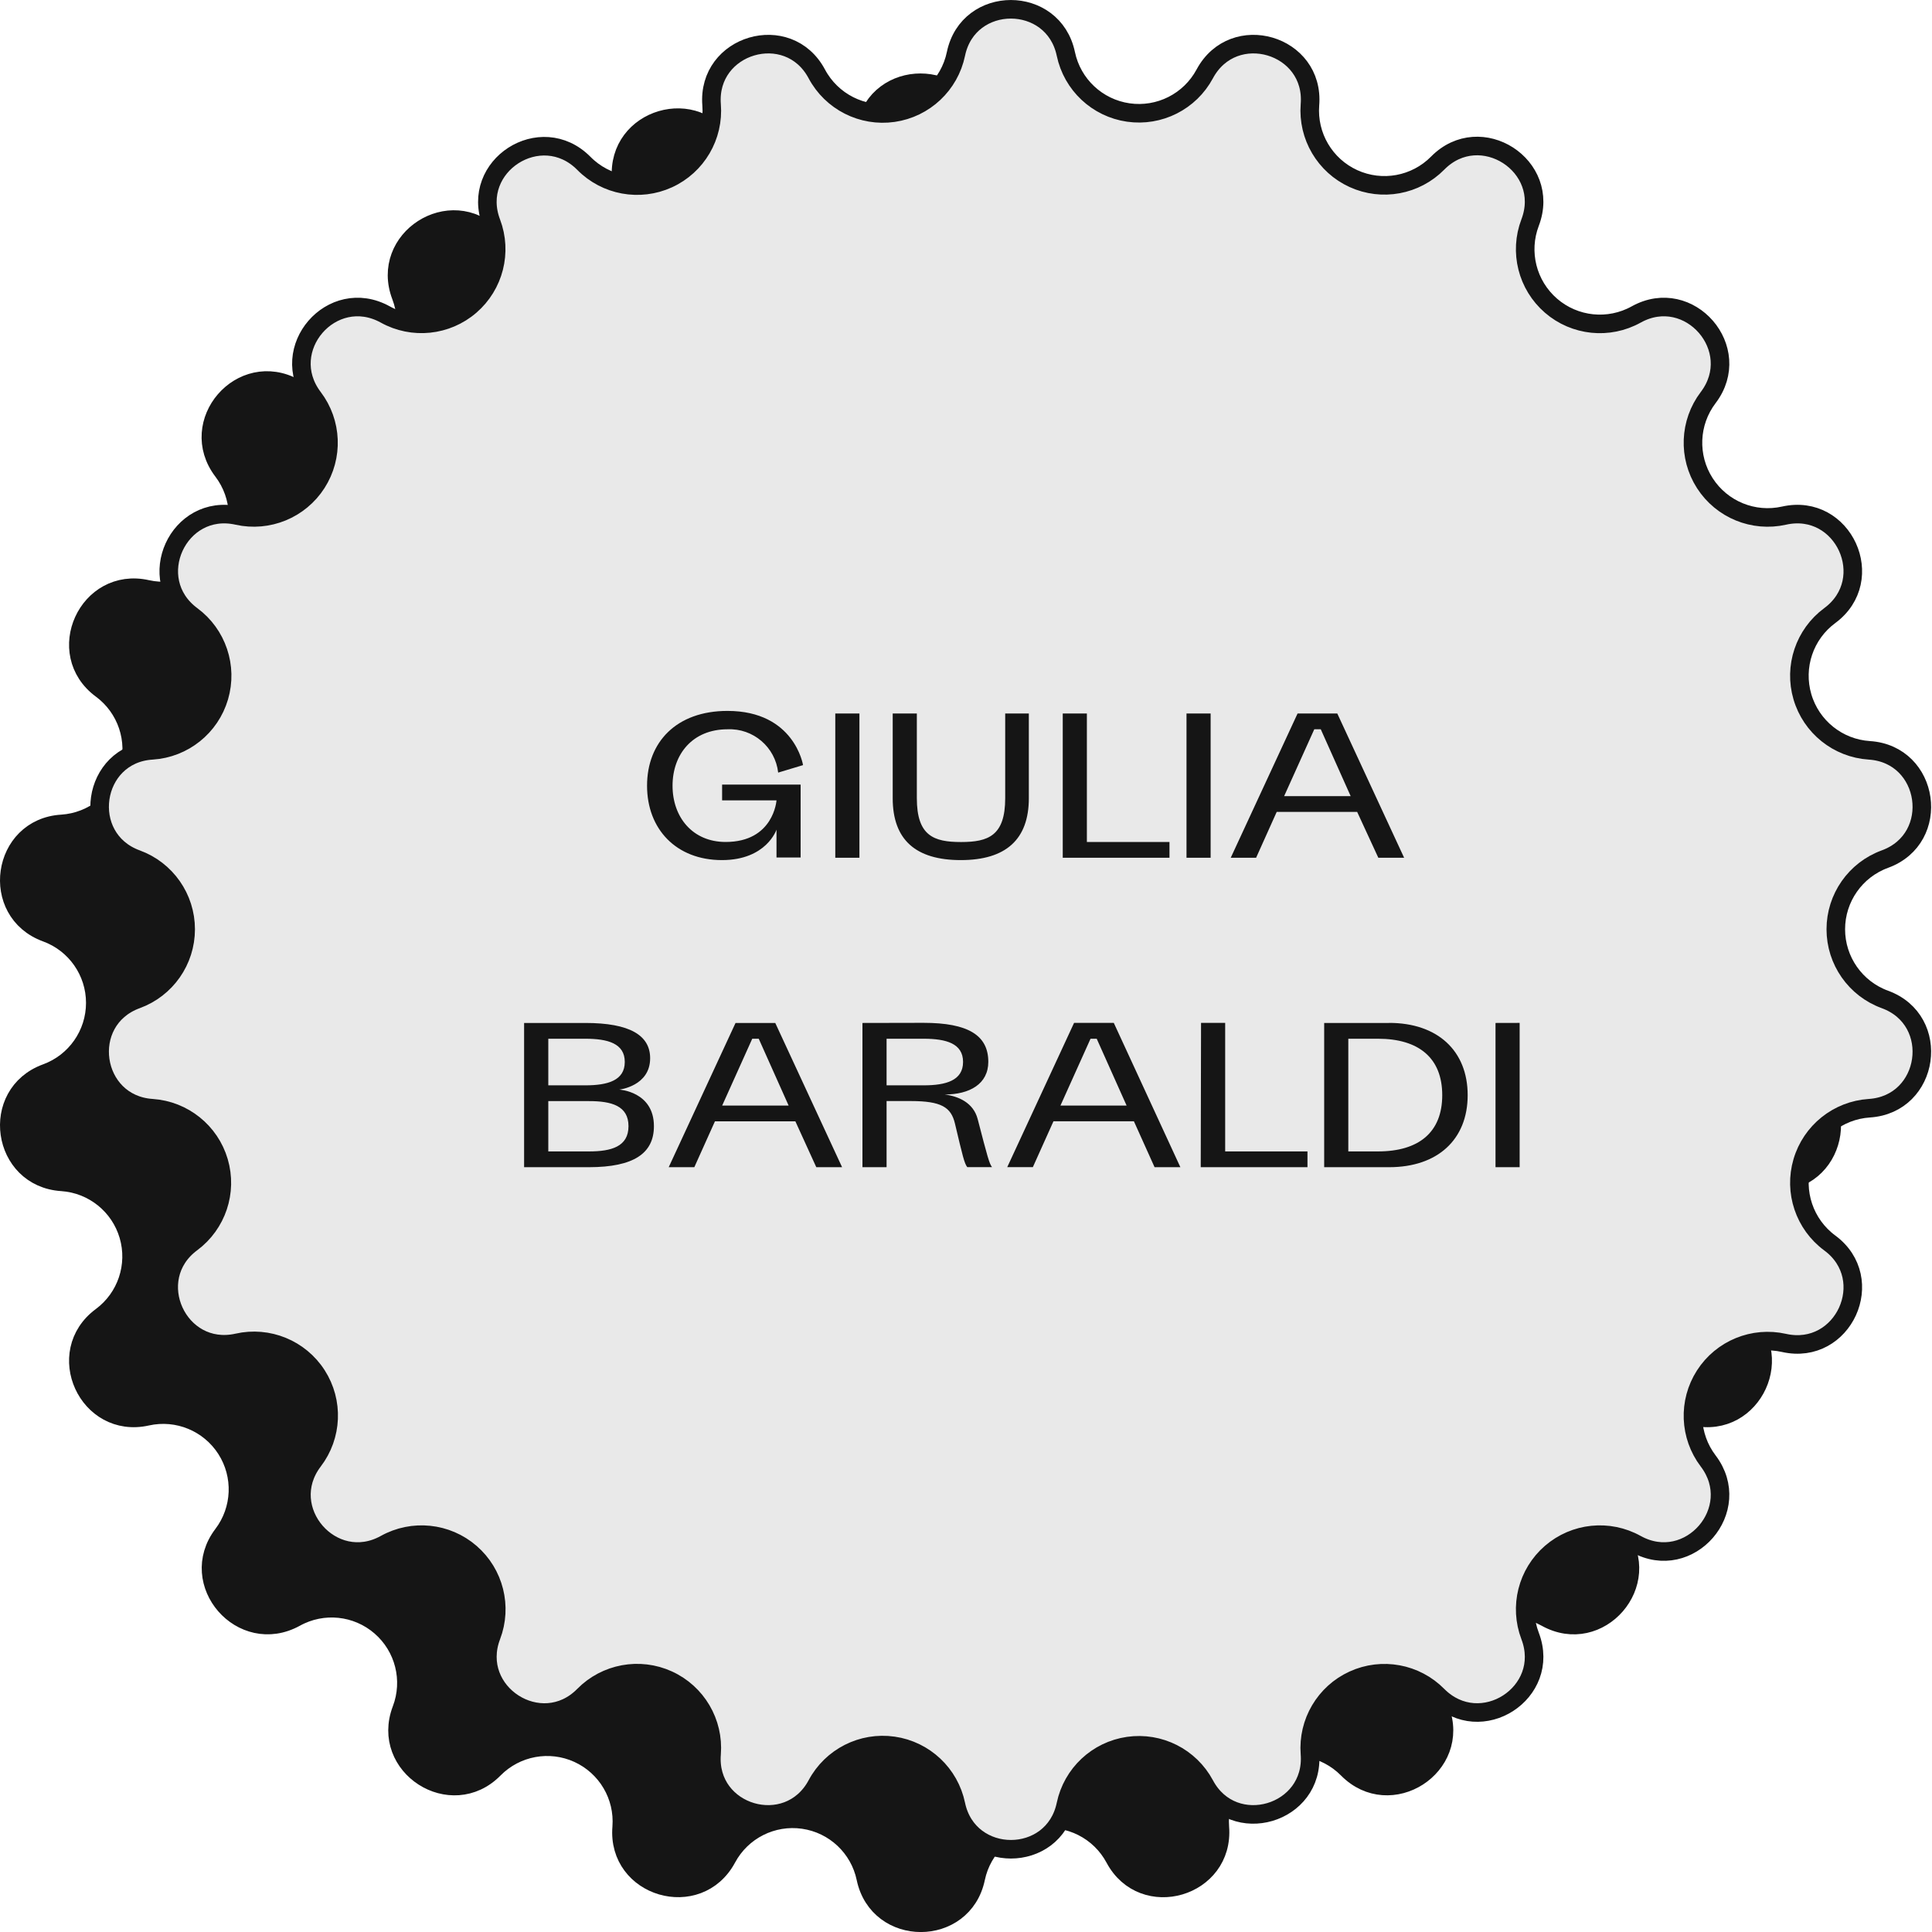
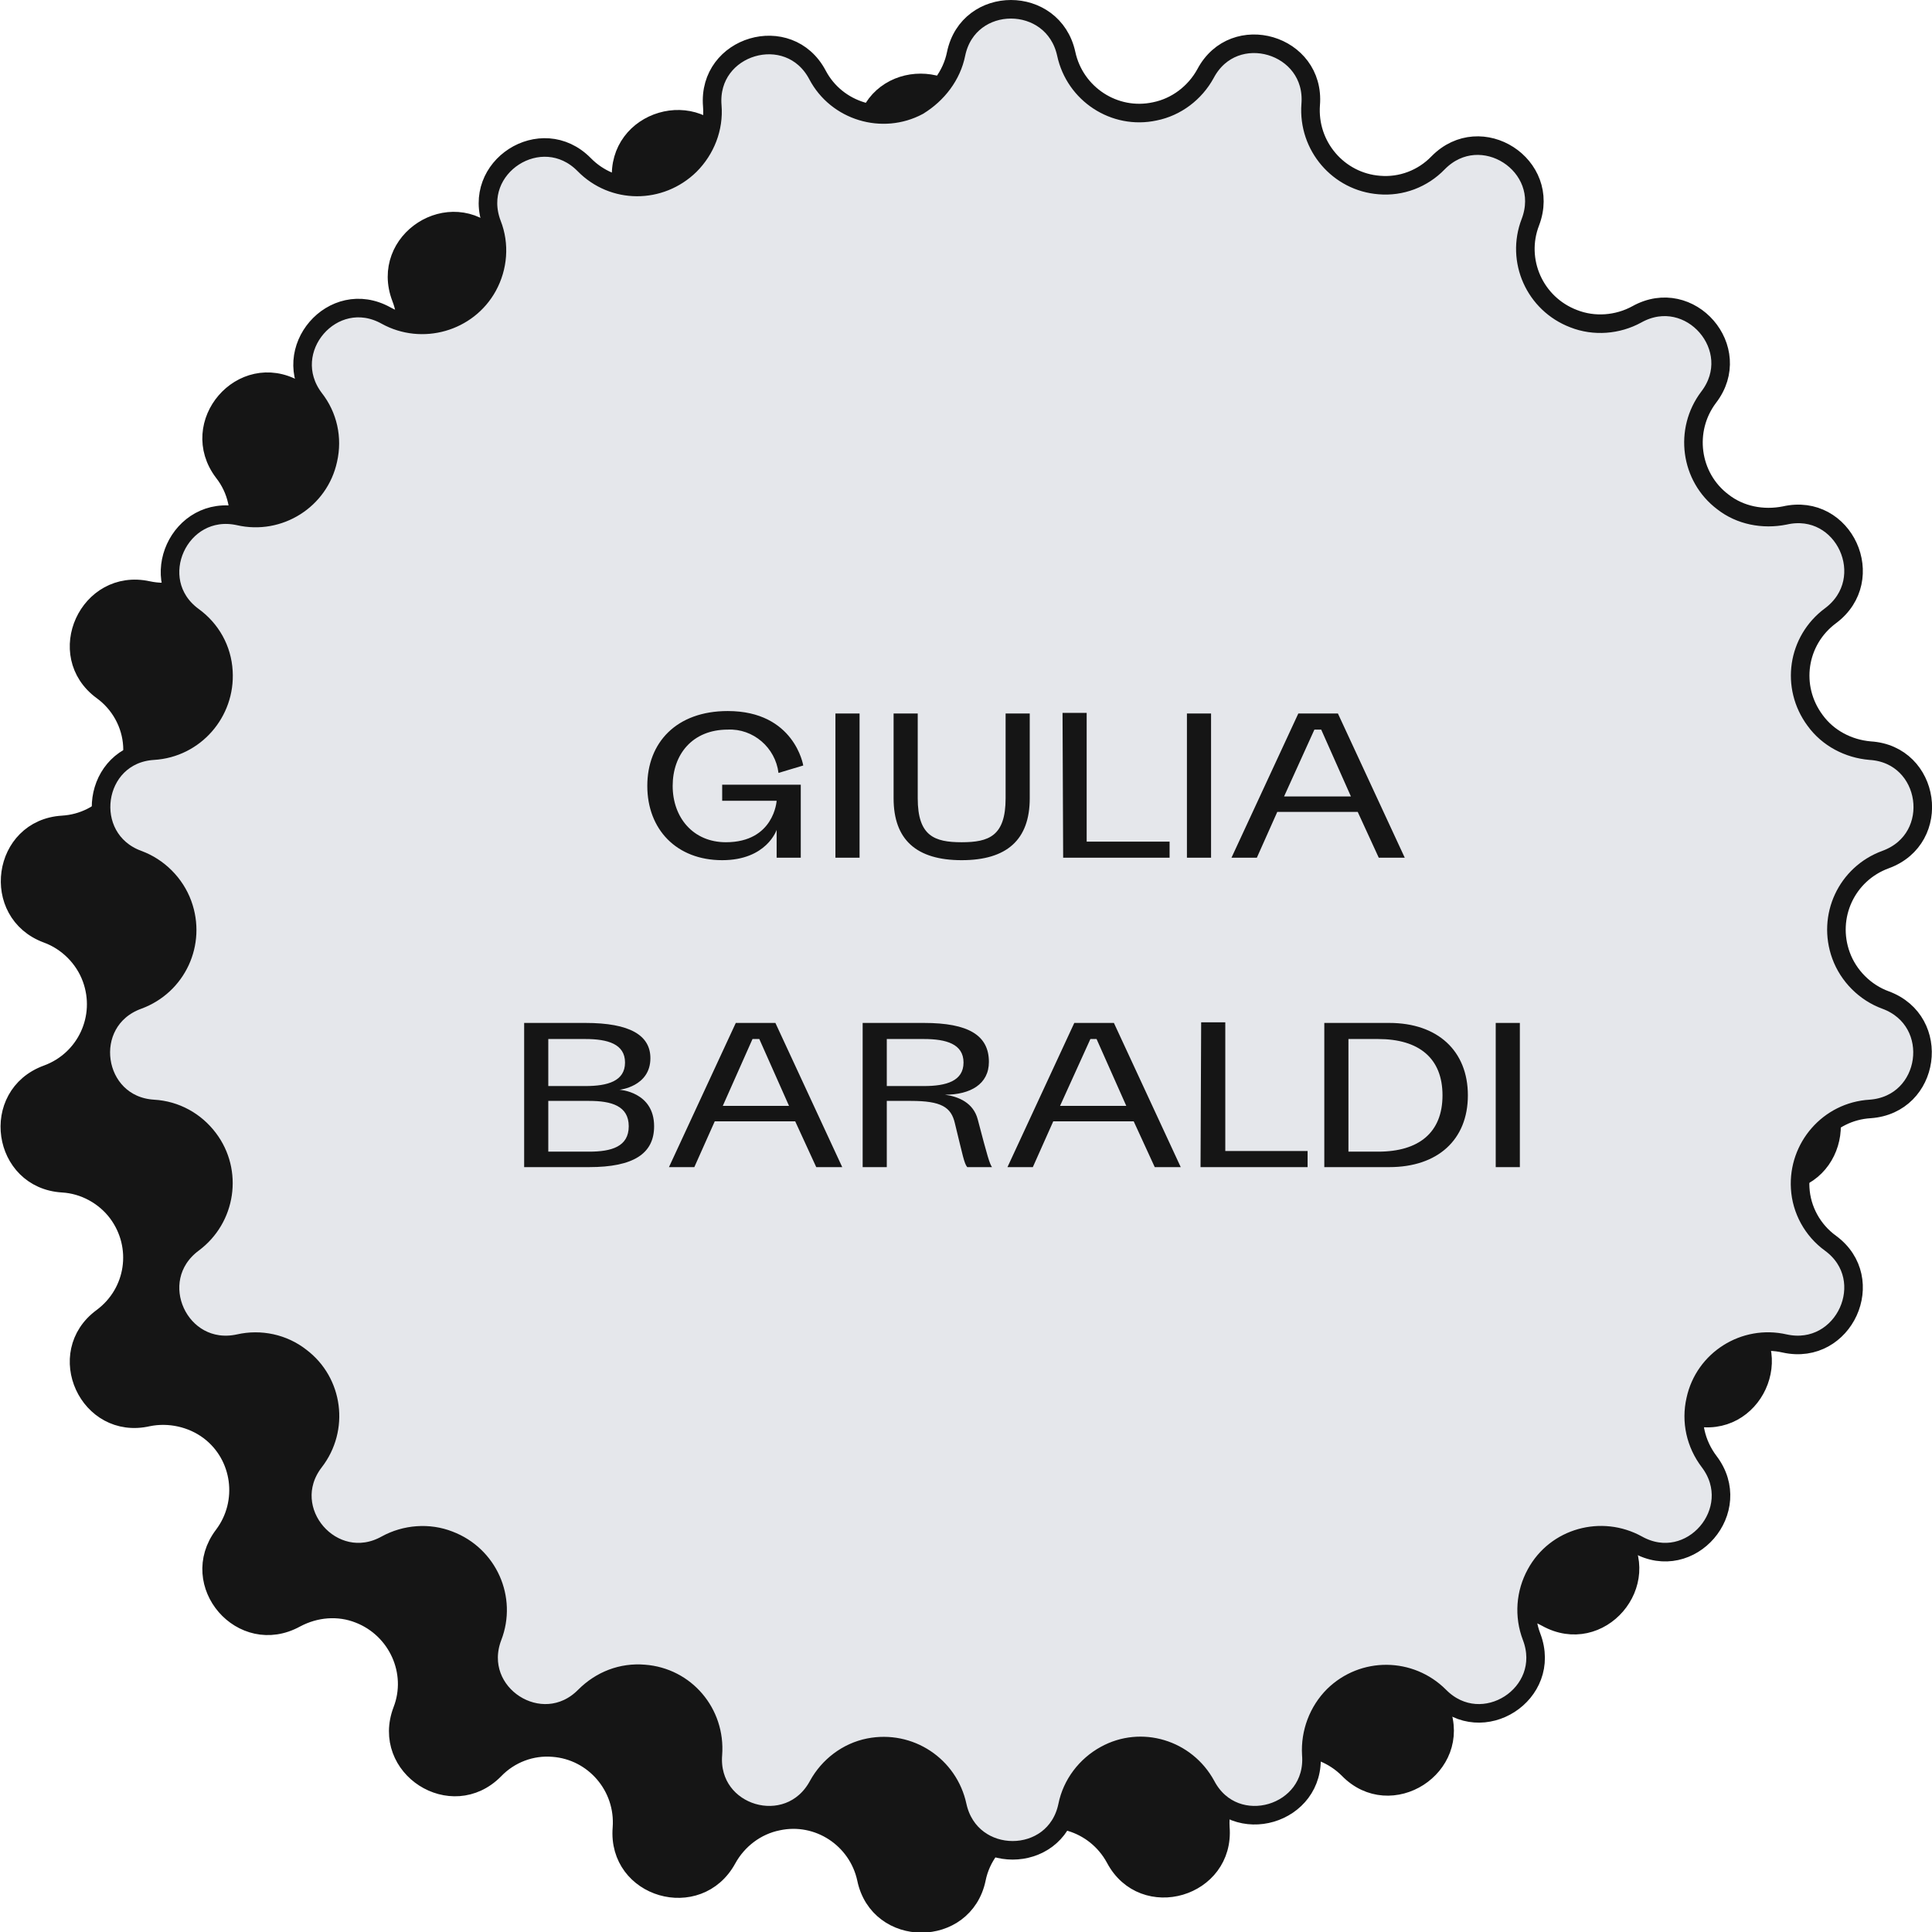
- <svg xmlns="http://www.w3.org/2000/svg" id="Livello_1" data-name="Livello 1" viewBox="0 0 312.13 312.23">
+ <svg xmlns="http://www.w3.org/2000/svg" version="1.1" id="Livello_1" x="0px" y="0px" viewBox="0 0 312.1 312.2" style="enable-background:new 0 0 312.1 312.2;" xml:space="preserve">
+   <style type="text/css">
+ 	.st0{fill:#151515;stroke:#151515;stroke-width:3;}
+ 	.st1{fill:#E5E7EB;stroke:#151515;stroke-width:3;}
+ 	.st2{fill:#151515;}
+ </style>
  <g>
-     <path d="M139.88,20.58c2-9.61,15.74-9.61,17.77,0a12.07,12.07,0,0,0,22.45,3.23c4.65-8.65,17.81-4.78,17,5a12.08,12.08,0,0,0,20.64,9.42c6.89-7,18.44.43,14.94,9.6A12.08,12.08,0,0,0,249.87,62.7c8.58-4.77,17.57,5.6,11.63,13.42a12.08,12.08,0,0,0,12.26,19.09c9.58-2.16,15.28,10.32,7.38,16.15a12.08,12.08,0,0,0,6.39,21.77c9.8.63,11.76,14.21,2.53,17.58a12.08,12.08,0,0,0,0,22.69c9.23,3.37,7.27,16.95-2.53,17.58a12.08,12.08,0,0,0-6.39,21.77c7.9,5.83,2.2,18.31-7.38,16.15A12.08,12.08,0,0,0,261.5,248c5.94,7.82-3.05,18.19-11.63,13.42a12.08,12.08,0,0,0-17.15,14.86c3.5,9.18-8.05,16.59-14.94,9.6a12.08,12.08,0,0,0-20.64,9.42c.77,9.8-12.39,13.66-17,5a12.07,12.07,0,0,0-22.45,3.23c-2,9.61-15.75,9.61-17.77,0a12.07,12.07,0,0,0-22.45-3.23c-4.65,8.65-17.81,4.79-17-5a12.08,12.08,0,0,0-20.64-9.42c-6.9,7-18.44-.42-14.94-9.6a12.08,12.08,0,0,0-17.15-14.86C39.08,266.18,30.09,255.81,36,248A12.08,12.08,0,0,0,23.77,228.9c-9.59,2.16-15.28-10.32-7.38-16.15A12.08,12.08,0,0,0,10,191c-9.8-.63-11.76-14.21-2.53-17.58a12.08,12.08,0,0,0,0-22.69c-9.23-3.37-7.27-17,2.53-17.58a12.08,12.08,0,0,0,6.39-21.77c-7.9-5.83-2.21-18.31,7.38-16.15A12.08,12.08,0,0,0,36,76.12c-5.94-7.82,3-18.19,11.63-13.42A12.08,12.08,0,0,0,64.81,47.84c-3.5-9.17,8-16.59,14.94-9.6a12.08,12.08,0,0,0,20.64-9.42c-.77-9.79,12.39-13.66,17-5A12.07,12.07,0,0,0,139.88,20.58Z" fill="#151515" stroke="#151515" stroke-width="3" />
-     <path d="M154.49,8.71c2-9.61,15.74-9.61,17.76,0a12.07,12.07,0,0,0,22.45,3.23c4.65-8.66,17.81-4.79,17,5a12.08,12.08,0,0,0,20.64,9.42c6.9-7,18.44.43,14.94,9.61a12.07,12.07,0,0,0,17.15,14.85c8.58-4.76,17.57,5.61,11.63,13.43a12.07,12.07,0,0,0,12.26,19.08c9.59-2.15,15.29,10.33,7.38,16.16a12.08,12.08,0,0,0,6.39,21.77c9.8.63,11.76,14.21,2.53,17.58a12.07,12.07,0,0,0,0,22.68c9.23,3.37,7.27,16.95-2.53,17.58a12.08,12.08,0,0,0-6.39,21.77c7.91,5.83,2.21,18.31-7.38,16.16a12.07,12.07,0,0,0-12.26,19.08c5.94,7.82-3.05,18.19-11.63,13.43a12.07,12.07,0,0,0-17.15,14.85c3.5,9.18-8,16.6-14.94,9.61a12.08,12.08,0,0,0-20.64,9.42c.77,9.79-12.39,13.66-17,5a12.07,12.07,0,0,0-22.45,3.23c-2,9.61-15.74,9.61-17.76,0A12.08,12.08,0,0,0,132,288.42c-4.65,8.66-17.81,4.79-17-5A12.08,12.08,0,0,0,94.35,274c-6.89,7-18.44-.43-14.94-9.61a12.07,12.07,0,0,0-17.15-14.85c-8.58,4.76-17.57-5.61-11.63-13.43A12.07,12.07,0,0,0,38.37,217c-9.58,2.15-15.28-10.33-7.38-16.16A12.08,12.08,0,0,0,24.6,179.1c-9.8-.63-11.76-14.21-2.53-17.58a12.07,12.07,0,0,0,0-22.68c-9.23-3.37-7.27-17,2.53-17.58A12.08,12.08,0,0,0,31,99.49c-7.9-5.83-2.2-18.31,7.38-16.16A12.07,12.07,0,0,0,50.63,64.25c-5.94-7.82,3-18.19,11.63-13.43A12.07,12.07,0,0,0,79.41,36c-3.5-9.18,8-16.6,14.94-9.61A12.08,12.08,0,0,0,115,16.94c-.77-9.79,12.39-13.66,17-5A12.08,12.08,0,0,0,154.49,8.71Z" fill="#e9e9e9" stroke="#151515" stroke-width="3" />
-     <path d="M129.78,123.65s-1.38-8.76-12.21-8.76c-8.28,0-13,5.07-13,12.09S109.29,139,116.67,139c7.2,0,8.82-4.92,8.82-4.92v4.5h3.9V126.8H116.7v2.55h8.79s-.45,6.72-8.22,6.72c-5.34,0-8.58-4-8.58-9.09s3.24-9.12,8.88-9.12a7.89,7.89,0,0,1,8.19,7Zm5.21-8.34v23.31h3.9V115.31Zm27.46,0V129c0,6.06-2.73,7.08-7.14,7.08s-7.14-1-7.14-7.08V115.31h-3.9V129c0,6.72,3.72,10,11,10s11-3.33,11-10V115.31Zm9.3,23.31H189v-2.55H175.65V115.31h-3.9Zm20-23.31v23.31h3.9V115.31Zm31,23.31h4.17l-10.8-23.31h-6.42l-10.8,23.31H203l3.33-7.41h13Zm-10.35-20.76h1.05l4.83,10.8H207.53ZM105.68,182c0-5.61-5.61-5.91-5.61-5.91s5-.54,5-5.07c0-3.69-3.27-5.7-10.47-5.7h-9.9v23.31h10.5C102.41,188.62,105.68,186.4,105.68,182Zm-17.07-6.6v-7.53h6c3.6,0,6.36.75,6.36,3.75s-2.76,3.78-6.36,3.78Zm0,2.55h6.6c3.6,0,6.36.75,6.36,4.05s-2.76,4.08-6.36,4.08h-6.6Zm43.31,10.68h4.17l-10.8-23.31h-6.42l-10.8,23.31h4.14l3.33-7.41h13Zm-10.35-20.76h1.05l4.83,10.8H116.71Zm17.81-2.55v23.31h3.9V177.94h3.9c4.95,0,6.51,1,7.14,3.6,1.26,5.31,1.53,6.48,2,7.08h4c-.45-.6-.72-1.62-2.31-7.74-.69-2.7-3.15-3.72-5.34-4,4.05,0,7.05-1.71,7.05-5.28,0-4.29-3.27-6.3-10.47-6.3Zm3.9,10.08v-7.53h6c3.6,0,6.36.75,6.36,3.75s-2.76,3.78-6.36,3.78Zm43.31,13.23h4.17L180,165.31h-6.42l-10.8,23.31h4.14l3.33-7.41h13Zm-10.35-20.76h1l4.83,10.8H171.38Zm17.81,20.76H211.3v-2.55H198V165.31h-3.9Zm30.45-23.31H214v23.31h10.5c7.8,0,12.69-4.44,12.69-11.64S232.3,165.31,224.5,165.31Zm-6.6,2.55h4.8c6.6,0,10.38,3.12,10.38,9.12s-3.78,9.09-10.38,9.09h-4.8Zm23.79-2.55v23.31h3.9V165.31Z" fill="#151515" />
+     <path class="st0" d="M139.9,20.6c2-9.6,15.7-9.6,17.8,0c1.4,6.5,7.8,10.7,14.3,9.3c3.5-0.7,6.5-3,8.2-6.1c4.6-8.6,17.8-4.8,17,5   c-0.5,6.7,4.5,12.5,11.1,13c3.5,0.3,7-1,9.5-3.6c6.9-7,18.4,0.4,14.9,9.6c-2.4,6.2,0.7,13.2,6.9,15.6c3.4,1.3,7.1,1,10.3-0.7   c8.6-4.8,17.6,5.6,11.6,13.4c-4,5.3-3,12.9,2.3,16.9c2.8,2.1,6.5,2.9,9.9,2.2c9.6-2.2,15.3,10.3,7.4,16.2c-5.4,4-6.5,11.5-2.5,16.9   c2.1,2.9,5.4,4.6,8.9,4.9c9.8,0.6,11.8,14.2,2.5,17.6c-6.3,2.3-9.5,9.2-7.2,15.5c1.2,3.3,3.9,6,7.2,7.2c9.2,3.4,7.3,16.9-2.5,17.6   c-6.7,0.4-11.7,6.2-11.3,12.8c0.2,3.5,2,6.8,4.9,8.9c7.9,5.8,2.2,18.3-7.4,16.1c-6.5-1.5-13,2.6-14.4,9.1c-0.8,3.5,0,7.1,2.2,10   c5.9,7.8-3,18.2-11.6,13.4c-5.8-3.2-13.2-1.1-16.4,4.7c-1.7,3.1-2,6.8-0.7,10.2c3.5,9.2-8.1,16.6-14.9,9.6   c-4.7-4.7-12.3-4.8-17.1-0.1c-2.5,2.5-3.8,6-3.6,9.5c0.8,9.8-12.4,13.7-17,5c-3.2-5.9-10.5-8.1-16.3-4.9c-3.1,1.7-5.4,4.7-6.1,8.2   c-2,9.6-15.8,9.6-17.8,0c-1.4-6.5-7.8-10.7-14.3-9.3c-3.5,0.7-6.5,3-8.2,6.1c-4.7,8.6-17.8,4.8-17-5c0.5-6.7-4.5-12.5-11.1-13   c-3.5-0.3-7,1-9.5,3.6c-6.9,7-18.4-0.4-14.9-9.6c2.4-6.2-0.8-13.2-7-15.6c-3.3-1.3-7-1-10.2,0.7c-8.7,4.8-17.6-5.6-11.7-13.4   c4-5.3,3-12.9-2.3-16.9c-2.8-2.1-6.5-2.9-9.9-2.2c-9.6,2.2-15.3-10.3-7.4-16.1c5.4-4,6.5-11.5,2.5-16.9c-2.1-2.8-5.4-4.6-8.9-4.8   c-9.8-0.6-11.8-14.2-2.5-17.6c6.3-2.3,9.5-9.2,7.2-15.5c-1.2-3.3-3.9-6-7.2-7.2c-9.2-3.4-7.3-17,2.5-17.6   c6.7-0.4,11.7-6.2,11.3-12.8c-0.2-3.5-2-6.8-4.9-8.9c-7.9-5.8-2.2-18.3,7.4-16.2c6.5,1.4,13-2.7,14.4-9.2c0.8-3.5,0-7.1-2.2-9.9   c-5.9-7.8,3-18.2,11.6-13.4c5.8,3.3,13.2,1.2,16.4-4.6c1.7-3.1,2-6.9,0.7-10.2c-3.5-9.2,8-16.6,14.9-9.6c4.7,4.7,12.3,4.8,17.1,0.1   c2.5-2.5,3.8-6,3.6-9.5c-0.8-9.8,12.4-13.7,17-5c3.1,5.9,10.4,8.1,16.3,5C136.9,27.1,139.2,24.1,139.9,20.6z" />
+     <path class="st1" d="M154.5,8.7c2-9.6,15.7-9.6,17.8,0c1.4,6.5,7.8,10.7,14.3,9.3c3.5-0.7,6.5-3,8.2-6.1c4.6-8.7,17.8-4.8,17,5   c-0.5,6.7,4.5,12.5,11.1,13c3.5,0.3,7-1,9.5-3.6c6.9-7,18.4,0.4,14.9,9.6c-2.4,6.2,0.7,13.2,7,15.6c3.3,1.3,7.1,1,10.2-0.7   c8.6-4.8,17.6,5.6,11.6,13.4c-4,5.3-3,12.9,2.3,16.9c2.8,2.2,6.5,2.9,10,2.2c9.6-2.2,15.3,10.3,7.4,16.2c-5.4,4-6.5,11.5-2.5,16.9   c2.1,2.9,5.4,4.6,8.9,4.9c9.8,0.6,11.8,14.2,2.5,17.6c-6.3,2.3-9.5,9.2-7.2,15.5c1.2,3.3,3.9,6,7.2,7.2c9.2,3.4,7.3,16.9-2.5,17.6   c-6.7,0.4-11.7,6.2-11.3,12.8c0.2,3.5,2,6.8,4.9,8.9c7.9,5.8,2.2,18.3-7.4,16.2c-6.5-1.5-13,2.6-14.4,9.1c-0.8,3.5,0,7.1,2.2,10   c5.9,7.8-3,18.2-11.6,13.4c-5.8-3.2-13.2-1.2-16.4,4.7c-1.7,3.1-2,6.8-0.7,10.2c3.5,9.2-8,16.6-14.9,9.6   c-4.7-4.7-12.3-4.8-17.1-0.1c-2.5,2.5-3.8,6-3.6,9.5c0.8,9.8-12.4,13.7-17,5c-3.2-5.9-10.5-8.1-16.3-4.9c-3.1,1.7-5.4,4.7-6.1,8.2   c-2,9.6-15.7,9.6-17.8,0c-1.4-6.5-7.7-10.7-14.3-9.4c-3.5,0.7-6.5,3-8.2,6.1c-4.7,8.7-17.8,4.8-17-5c0.5-6.7-4.4-12.5-11.1-13   c-3.6-0.3-7,1-9.6,3.6c-6.9,7-18.4-0.4-14.9-9.6c2.4-6.2-0.7-13.2-7-15.6c-3.3-1.3-7.1-1-10.2,0.7c-8.6,4.8-17.6-5.6-11.6-13.4   c4.1-5.3,3.1-12.9-2.2-16.9c-2.8-2.2-6.5-3-10-2.2c-9.6,2.1-15.3-10.3-7.4-16.2c5.4-4,6.5-11.6,2.5-16.9c-2.1-2.8-5.3-4.6-8.9-4.8   c-9.8-0.6-11.8-14.2-2.5-17.6c6.3-2.3,9.5-9.2,7.2-15.5c-1.2-3.3-3.9-6-7.2-7.2c-9.2-3.4-7.3-17,2.5-17.6   c6.7-0.4,11.7-6.2,11.3-12.8c-0.2-3.6-2-6.8-4.9-8.9c-7.9-5.8-2.2-18.3,7.4-16.2c6.5,1.5,13-2.6,14.4-9.1c0.8-3.5,0-7.1-2.2-9.9   c-5.9-7.8,3-18.2,11.6-13.4c5.8,3.2,13.2,1.1,16.4-4.7c1.7-3.1,2-6.8,0.7-10.1c-3.5-9.2,8-16.6,14.9-9.6c4.7,4.8,12.3,4.8,17.1,0.1   c2.5-2.5,3.9-6,3.6-9.6c-0.8-9.8,12.4-13.7,17-5c3.1,5.9,10.5,8.1,16.3,5C151.5,15.2,153.8,12.2,154.5,8.7z" />
+     <path class="st2" d="M129.8,123.7c0,0-1.4-8.8-12.2-8.8c-8.3,0-13,5.1-13,12.1c0,7,4.7,12,12.1,12c7.2,0,8.8-4.9,8.8-4.9v4.5h3.9   v-11.8h-12.7v2.6h8.8c0,0-0.4,6.7-8.2,6.7c-5.3,0-8.6-4-8.6-9.1s3.2-9.1,8.9-9.1c4.1-0.2,7.7,2.9,8.2,7L129.8,123.7z M135,115.3   v23.3h3.9v-23.3H135z M162.5,115.3V129c0,6.1-2.7,7.1-7.1,7.1s-7.1-1-7.1-7.1v-13.7h-3.9V129c0,6.7,3.7,10,11,10s11-3.3,11-10   v-13.7H162.5z M171.8,138.6H189v-2.6h-13.4v-20.8h-3.9L171.8,138.6z M191.8,115.3v23.3h3.9v-23.3H191.8z M222.8,138.6h4.2   l-10.8-23.3h-6.4l-10.8,23.3h4.1l3.3-7.4h13L222.8,138.6z M212.4,117.9h1.1l4.8,10.8h-10.8L212.4,117.9z M105.7,182   c0-5.6-5.6-5.9-5.6-5.9s5-0.5,5-5.1c0-3.7-3.3-5.7-10.5-5.7h-9.9v23.3h10.5C102.4,188.6,105.7,186.4,105.7,182z M88.6,175.4v-7.5h6   c3.6,0,6.4,0.8,6.4,3.8s-2.8,3.8-6.4,3.8H88.6z M88.6,177.9h6.6c3.6,0,6.4,0.8,6.4,4.1s-2.8,4.1-6.4,4.1h-6.6V177.9z M131.9,188.6   h4.2l-10.8-23.3h-6.4l-10.8,23.3h4.1l3.3-7.4h13L131.9,188.6z M121.6,167.9h1.1l4.8,10.8h-10.7L121.6,167.9z M139.4,165.3v23.3h3.9   v-10.7h3.9c4.9,0,6.5,1,7.1,3.6c1.3,5.3,1.5,6.5,2,7.1h4c-0.4-0.6-0.7-1.6-2.3-7.7c-0.7-2.7-3.1-3.7-5.3-4c4.1,0,7.1-1.7,7.1-5.3   c0-4.3-3.3-6.3-10.5-6.3L139.4,165.3z M143.3,175.4v-7.5h6c3.6,0,6.4,0.8,6.4,3.8s-2.8,3.8-6.4,3.8H143.3z M186.6,188.6h4.2   L180,165.3h-6.4l-10.8,23.3h4.1l3.3-7.4h13L186.6,188.6z M176.2,167.9h1l4.8,10.8h-10.7L176.2,167.9z M194,188.6h17.3v-2.6H198   v-20.8h-3.9L194,188.6z M224.5,165.3H214v23.3h10.5c7.8,0,12.7-4.4,12.7-11.6S232.3,165.3,224.5,165.3L224.5,165.3z M217.9,167.9   h4.8c6.6,0,10.4,3.1,10.4,9.1s-3.8,9.1-10.4,9.1h-4.8V167.9z M241.7,165.3v23.3h3.9v-23.3L241.7,165.3z" />
  </g>
</svg>
